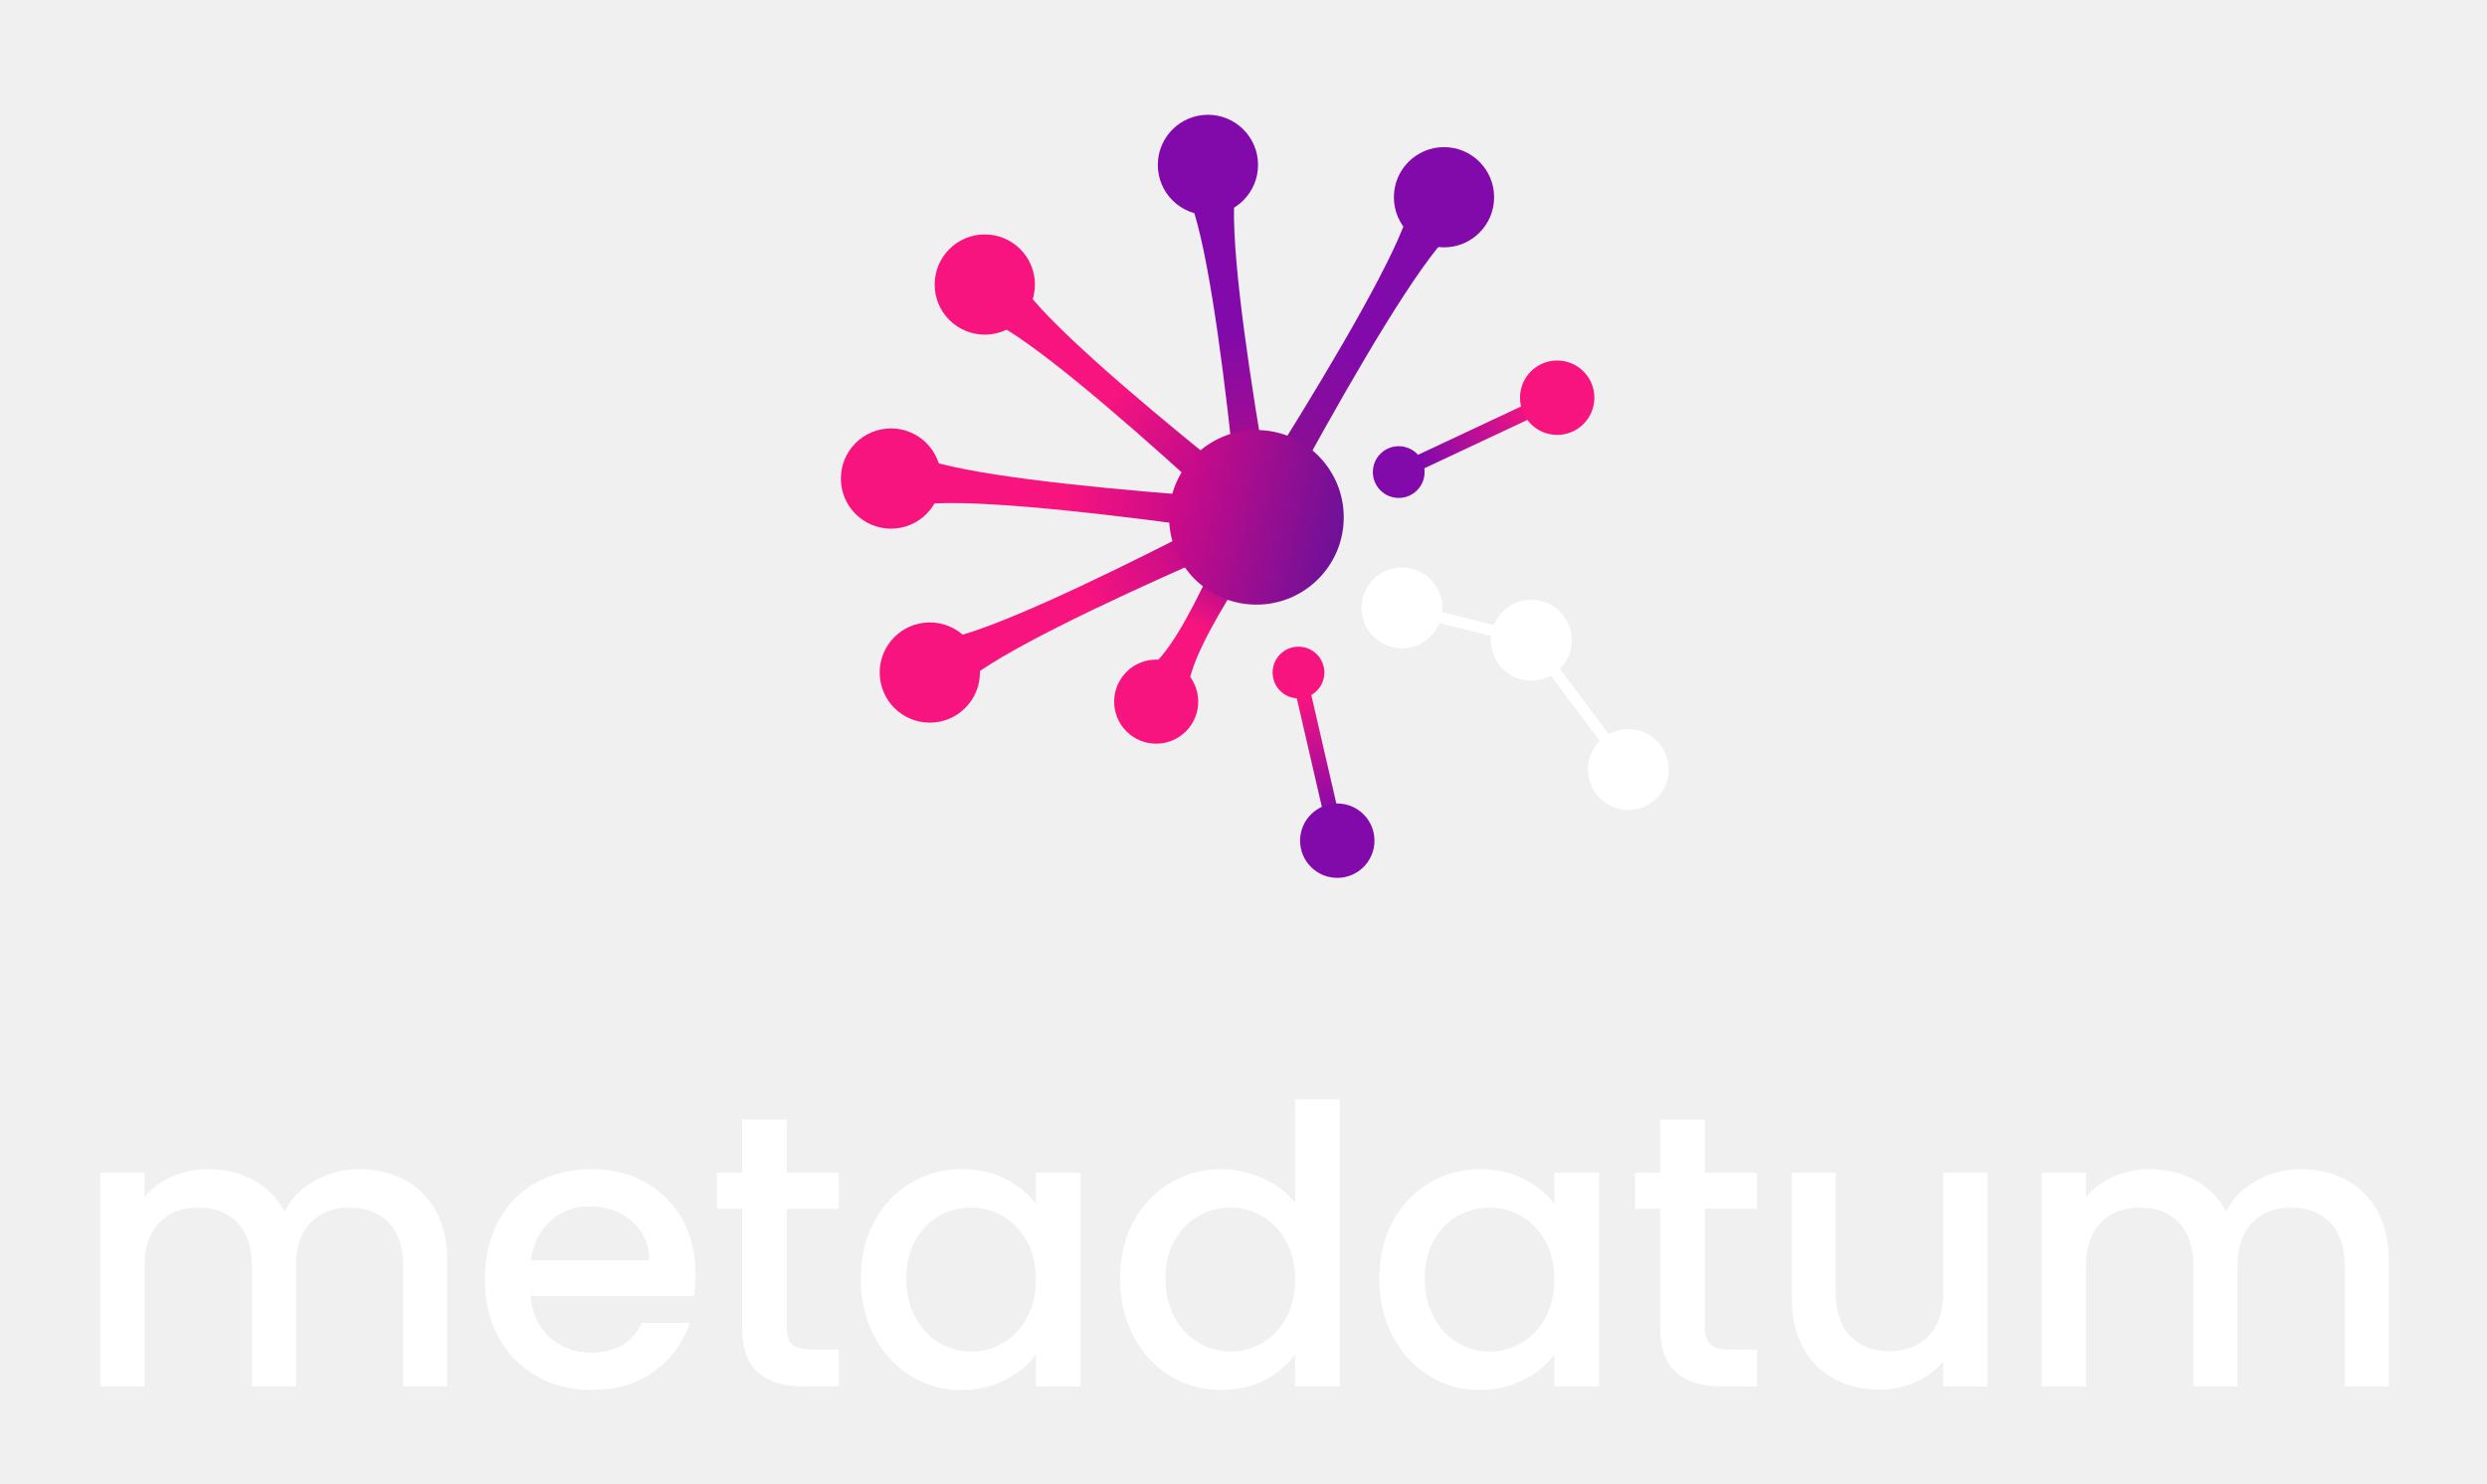
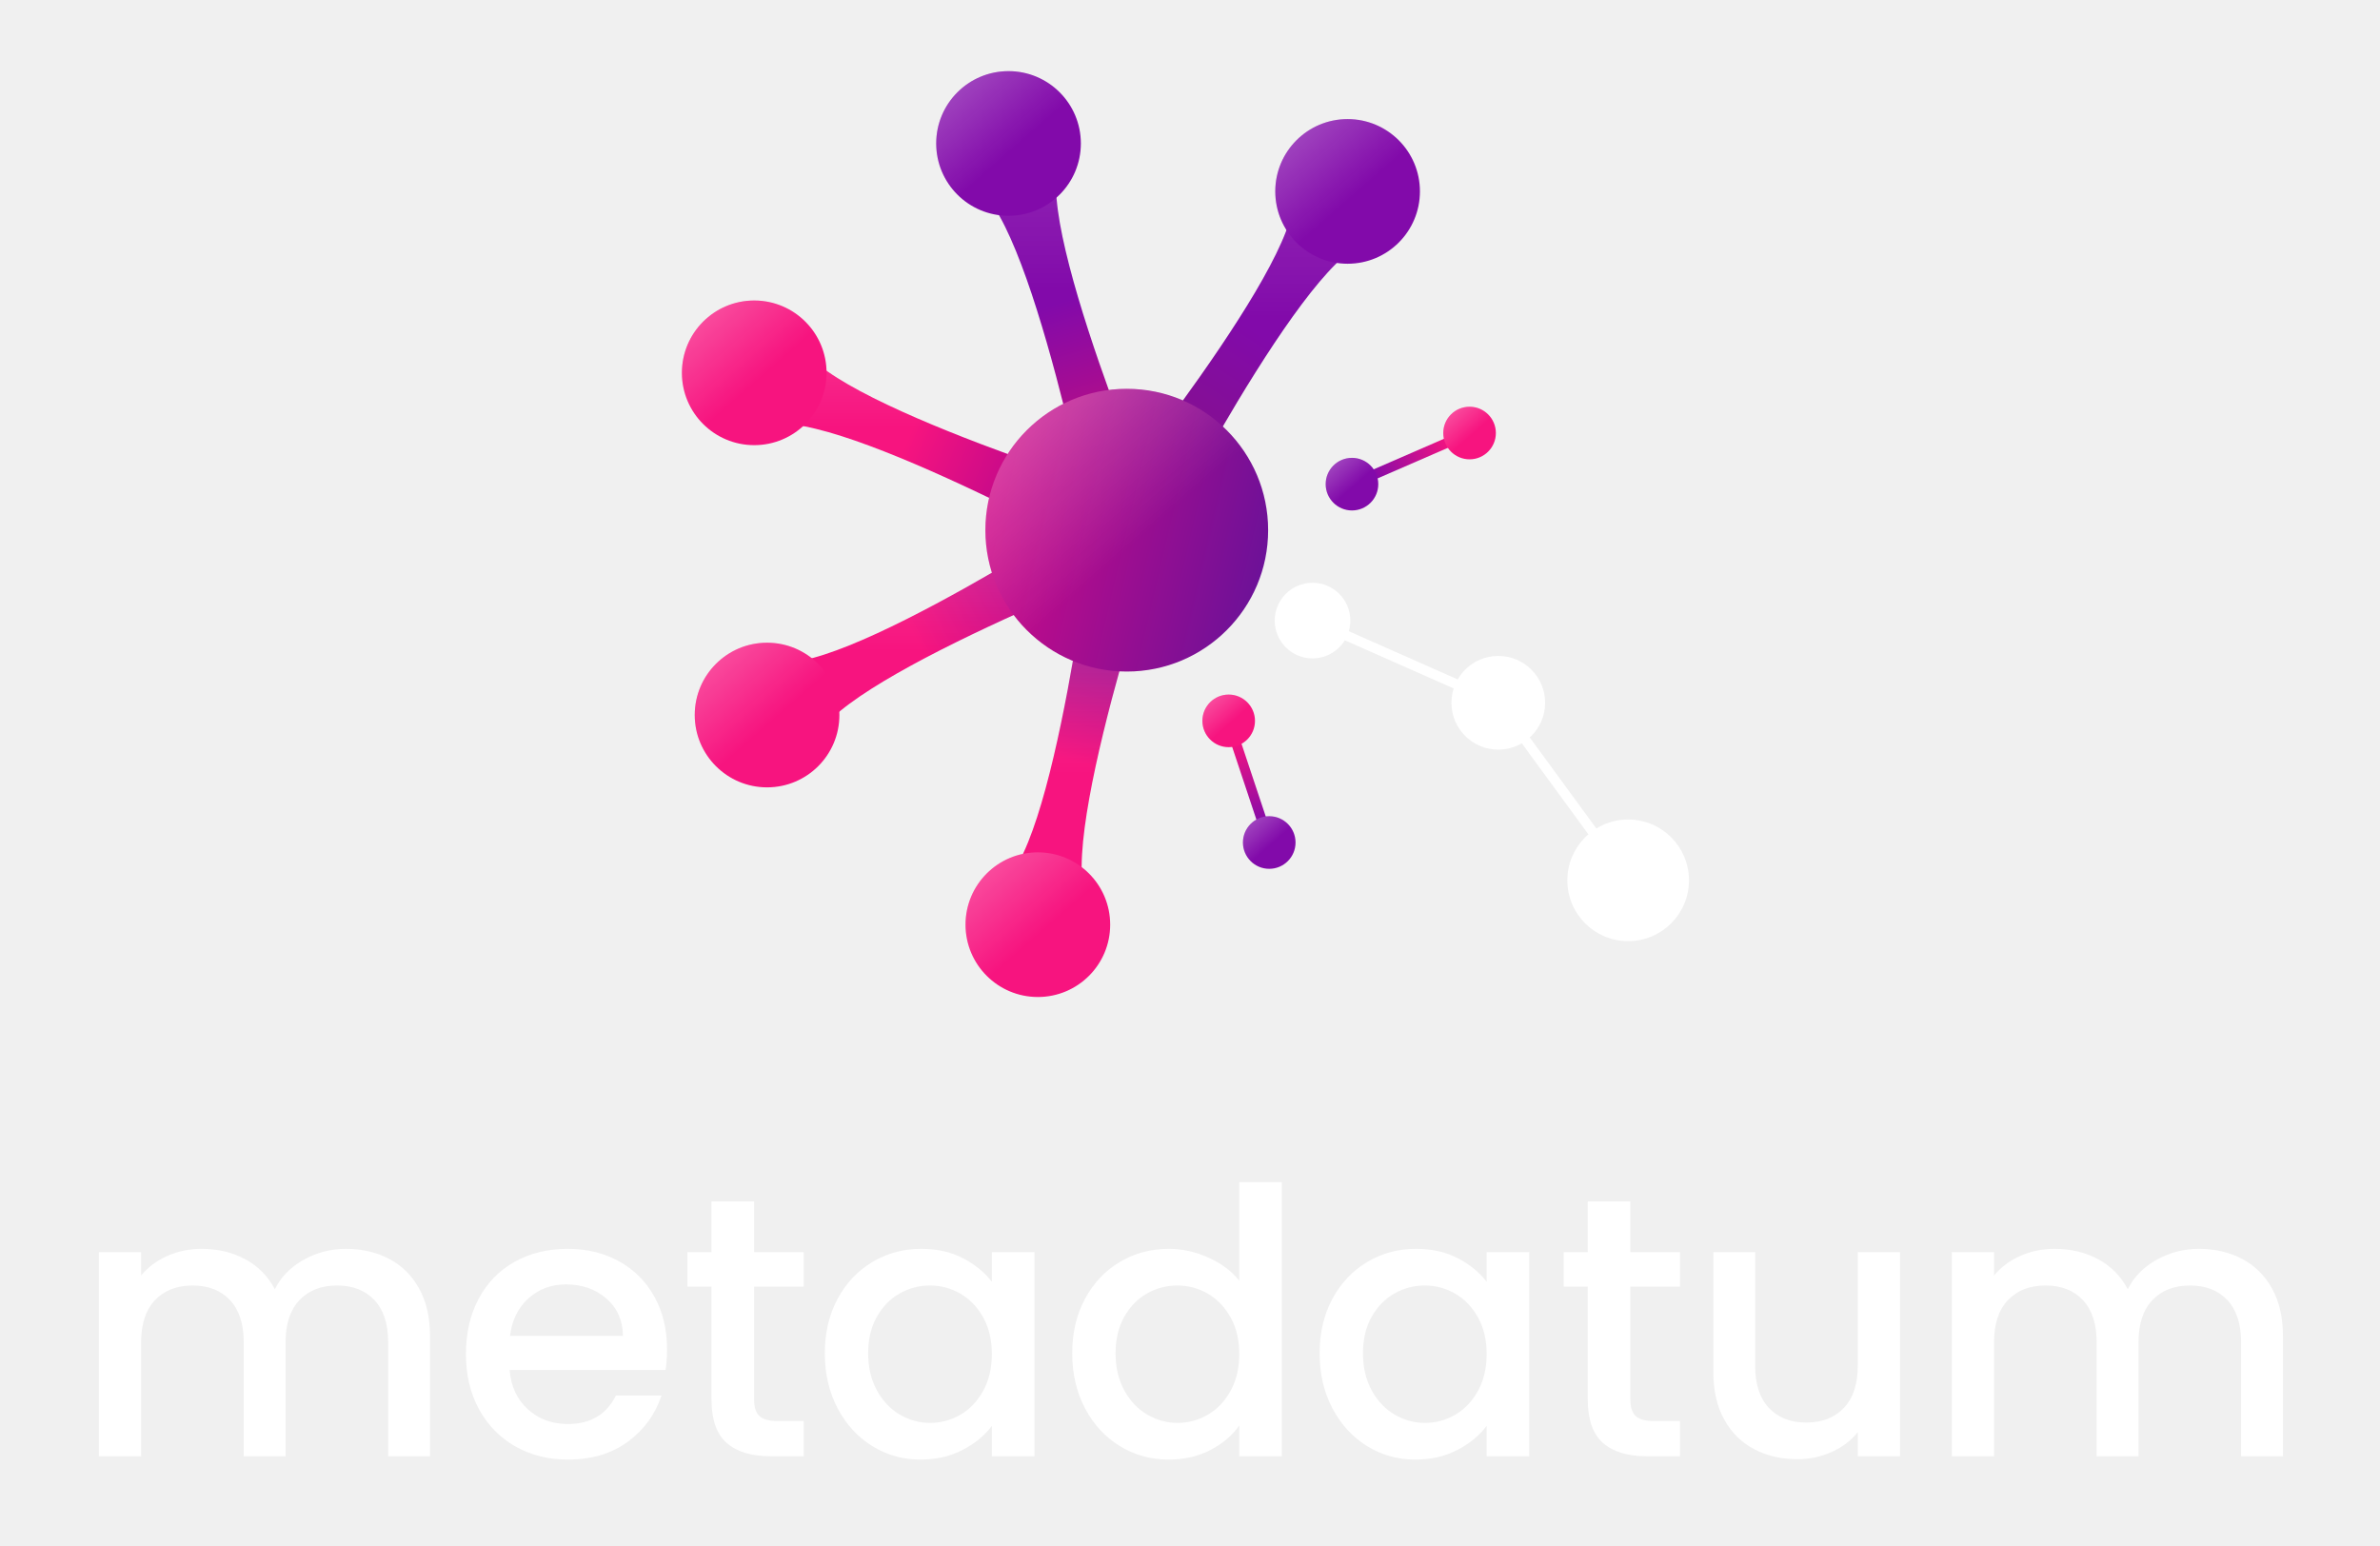
- <svg xmlns="http://www.w3.org/2000/svg" viewBox="-397.52 -169 769.04 458.8">
+ <svg xmlns="http://www.w3.org/2000/svg" viewBox="-157.41 207.48 1447.76 940.4">
  <defs>
-     <linearGradient id="sdark1" gradientUnits="userSpaceOnUse" x1="-12" y1="-30.79" x2="-22.84" y2="-109.55">
-       <stop offset="0" stop-color="#A40D8F" />
+     <linearGradient id="sdarkgl" x1="0.15" y1="0.1" x2="0.85" y2="0.9">
+       <stop offset="0" stop-color="#FFFFFF" stop-opacity="0.24" />
+       <stop offset="0.55" stop-color="#FFFFFF" stop-opacity="0" />
+     </linearGradient>
+     <linearGradient id="sdarkgk" x1="0.15" y1="0.1" x2="0.85" y2="0.9">
+       <stop offset="0" stop-color="#FFFFFF" stop-opacity="0.2" />
+       <stop offset="0.55" stop-color="#FFFFFF" stop-opacity="0" />
+     </linearGradient>
+     <linearGradient id="sdarksg" x1="0" y1="0" x2="0" y2="1">
+       <stop offset="0" stop-color="#FFFFFF" stop-opacity="0.1" />
+       <stop offset="0.5" stop-color="#FFFFFF" stop-opacity="0" />
+     </linearGradient>
+     <linearGradient id="sdark1" gradientUnits="userSpaceOnUse" x1="572.23" y1="462.14" x2="649.13" y2="344.19">
+       <stop offset="0" stop-color="#840F94" />
      <stop offset="0.45" stop-color="#820AAA" />
    </linearGradient>
-     <linearGradient id="sdark2" gradientUnits="userSpaceOnUse" x1="2.12" y1="-27.98" x2="44.69" y2="-100.64">
-       <stop offset="0" stop-color="#890F93" />
+     <linearGradient id="sdark2" gradientUnits="userSpaceOnUse" x1="504.32" y1="452.54" x2="463.15" y2="317.89">
+       <stop offset="0" stop-color="#AC0D8E" />
      <stop offset="0.45" stop-color="#820AAA" />
    </linearGradient>
-     <linearGradient id="sdark3" gradientUnits="userSpaceOnUse" x1="-25.7" y1="-23.32" x2="-86.53" y2="-75.45">
-       <stop offset="0" stop-color="#BD0B8B" />
+     <linearGradient id="sdark3" gradientUnits="userSpaceOnUse" x1="453.38" y1="498.48" x2="323.68" y2="443.69">
+       <stop offset="0" stop-color="#C90A89" />
      <stop offset="0.45" stop-color="#F7147F" />
    </linearGradient>
-     <linearGradient id="sdark4" gradientUnits="userSpaceOnUse" x1="-30.88" y1="-11.32" x2="-113.52" y2="-20.1">
-       <stop offset="0" stop-color="#C70B8A" />
+     <linearGradient id="sdark4" gradientUnits="userSpaceOnUse" x1="455.96" y1="567.02" x2="330.73" y2="631.38">
+       <stop offset="0" stop-color="#C80B89" />
      <stop offset="0.45" stop-color="#F7147F" />
    </linearGradient>
-     <linearGradient id="sdark5" gradientUnits="userSpaceOnUse" x1="-28.87" y1="0.44" x2="-102.3" y2="35.34">
-       <stop offset="0" stop-color="#C30B8A" />
+     <linearGradient id="sdark5" gradientUnits="userSpaceOnUse" x1="510.19" y1="609.02" x2="479.24" y2="746.37">
+       <stop offset="0" stop-color="#A80D8E" />
      <stop offset="0.45" stop-color="#F7147F" />
    </linearGradient>
-     <linearGradient id="sdark6" gradientUnits="userSpaceOnUse" x1="-19.51" y1="10.33" x2="-36.58" y2="41.72">
-       <stop offset="0" stop-color="#B10C8D" />
-       <stop offset="0.45" stop-color="#F7147F" />
-     </linearGradient>
-     <linearGradient id="sdark7" gradientUnits="userSpaceOnUse" x1="-36" y1="-15" x2="18" y2="-3">
+     <linearGradient id="sdark6" gradientUnits="userSpaceOnUse" x1="442" y1="510" x2="614" y2="550">
      <stop offset="0" stop-color="#D00A88" />
      <stop offset="1" stop-color="#6C1198" />
    </linearGradient>
-     <linearGradient id="sdark8" gradientUnits="userSpaceOnUse" x1="35" y1="-23" x2="84" y2="-46">
+     <linearGradient id="sdark7" gradientUnits="userSpaceOnUse" x1="665" y1="502" x2="736.53" y2="470.9">
      <stop offset="0.15" stop-color="#820AAA" />
      <stop offset="0.85" stop-color="#F7147F" />
    </linearGradient>
-     <linearGradient id="sdark9" gradientUnits="userSpaceOnUse" x1="4" y1="39" x2="16" y2="91">
+     <linearGradient id="sdark8" gradientUnits="userSpaceOnUse" x1="590" y1="646" x2="614.67" y2="720">
      <stop offset="0.15" stop-color="#F7147F" />
      <stop offset="0.85" stop-color="#820AAA" />
    </linearGradient>
  </defs>
-   <path d="M-7.44 -31.42 C-12.67 -62.8 -17.44 -97.46 -15.51 -110.56 L-30.17 -108.55 C-24.77 -96.45 -20 -61.79 -16.56 -30.17 Z" fill="url(#sdark1)" />
-   <circle cx="-24" cy="-118" r="15.5" fill="#820AAA" />
-   <path d="M6.09 -25.66 C22.34 -55.18 41.07 -87.15 51.08 -96.9 L38.31 -104.39 C34.69 -90.89 15.96 -58.92 -1.85 -30.31 Z" fill="url(#sdark2)" />
-   <circle cx="49" cy="-108" r="15.5" fill="#820AAA" />
-   <path d="M-22.71 -26.81 C-47.63 -46.98 -74.39 -69.92 -81.71 -81.07 L-91.34 -69.83 C-79.2 -64.3 -52.44 -41.36 -28.7 -19.82 Z" fill="url(#sdark3)" />
-   <circle cx="-93" cy="-81" r="15.5" fill="#F7147F" />
-   <path d="M-30.39 -15.9 C-63.54 -18.51 -99.91 -22.37 -112.74 -27.46 L-114.3 -12.74 C-100.69 -15.02 -64.33 -11.15 -31.36 -6.75 Z" fill="url(#sdark4)" />
-   <circle cx="-122" cy="-21" r="15.5" fill="#F7147F" />
-   <path d="M-30.84 -3.71 C-59.83 11.06 -92.14 26.42 -105.48 28.66 L-99.12 42.02 C-88.96 33.1 -56.65 17.74 -26.9 4.6 Z" fill="url(#sdark5)" />
-   <circle cx="-110" cy="39" r="15.5" fill="#F7147F" />
-   <path d="M-23.55 8.13 C-29.59 21.12 -37.1 34.93 -43.08 38.18 L-30.08 45.25 C-30.6 38.46 -23.09 24.65 -15.47 12.52 Z" fill="url(#sdark6)" />
-   <circle cx="-40" cy="48" r="13" fill="#F7147F" />
-   <circle cx="-9" cy="-9" r="27" fill="url(#sdark7)" />
-   <line x1="35" y1="-23" x2="84" y2="-46" stroke="url(#sdark8)" stroke-width="4.6" />
-   <circle cx="35" cy="-23" r="8" fill="#820AAA" />
-   <circle cx="84" cy="-46" r="11.5" fill="#F7147F" />
-   <line x1="4" y1="39" x2="16" y2="91" stroke="url(#sdark9)" stroke-width="4.6" />
-   <circle cx="4" cy="39" r="8" fill="#F7147F" />
-   <circle cx="16" cy="91" r="11.5" fill="#820AAA" />
-   <polyline points="36,19 76,29 106,69" fill="none" stroke="#FFFFFF" stroke-width="3.5" stroke-linejoin="round" stroke-linecap="round" />
-   <circle cx="36" cy="19" r="12.5" fill="#FFFFFF" />
-   <circle cx="76" cy="29" r="12.5" fill="#FFFFFF" />
-   <circle cx="106" cy="69" r="12.5" fill="#FFFFFF" />
-   <g transform="translate(-375.52,259.8)">
-     <path fill="#FFFFFF" d="M116.28 -39.0V0.0H102.72V-36.96Q102.72 -45.84 98.28 -50.58Q93.84 -55.32 86.16 -55.32Q78.48 -55.32 73.98 -50.58Q69.48 -45.84 69.48 -36.96V0.0H55.92V-36.96Q55.92 -45.84 51.48 -50.58Q47.04 -55.32 39.36 -55.32Q31.68 -55.32 27.18 -50.58Q22.68 -45.84 22.68 -36.96V0.0H9.0V-66.12H22.68V-58.56Q26.04 -62.64 31.2 -64.92Q36.36 -67.2 42.24 -67.2Q50.16 -67.2 56.4 -63.84Q62.64 -60.48 66.0 -54.12Q69.0 -60.12 75.36 -63.66Q81.72 -67.2 89.04 -67.2Q96.84 -67.2 103.02 -63.96Q109.2 -60.72 112.74 -54.36Q116.28 -48.0 116.28 -39.0Z M192.6 -27.96H142.08Q142.68 -20.04 147.96 -15.24Q153.24 -10.44 160.92 -10.44Q171.96 -10.44 176.52 -19.68H191.28Q188.28 -10.56 180.42 -4.74Q172.56 1.08 160.92 1.08Q151.44 1.08 143.94 -3.18Q136.44 -7.44 132.18 -15.18Q127.92 -22.92 127.92 -33.12Q127.92 -43.32 132.06 -51.06Q136.2 -58.8 143.7 -63.0Q151.2 -67.2 160.92 -67.2Q170.28 -67.2 177.6 -63.12Q184.92 -59.04 189.0 -51.66Q193.08 -44.28 193.08 -34.68Q193.08 -30.96 192.6 -27.96ZM178.8 -39.0Q178.68 -46.56 173.4 -51.12Q168.12 -55.68 160.32 -55.68Q153.24 -55.68 148.2 -51.18Q143.16 -46.68 142.2 -39.0Z M221.28 -54.96V-18.36Q221.28 -14.64 223.02 -13.02Q224.76 -11.4 228.96 -11.4H237.36V0.0H226.56Q217.32 0.0 212.4 -4.32Q207.48 -8.64 207.48 -18.36V-54.96H199.68V-66.12H207.48V-82.56H221.28V-66.12H237.36V-54.96Z M275.4 -67.2Q283.2 -67.2 289.02 -64.14Q294.84 -61.08 298.32 -56.52V-66.12H312.12V0.0H298.32V-9.84Q294.84 -5.16 288.84 -2.04Q282.84 1.08 275.16 1.08Q266.64 1.08 259.56 -3.3Q252.48 -7.68 248.34 -15.54Q244.2 -23.4 244.2 -33.36Q244.2 -43.32 248.34 -51.0Q252.48 -58.68 259.62 -62.94Q266.76 -67.2 275.4 -67.2ZM278.28 -55.32Q273.0 -55.32 268.44 -52.74Q263.88 -50.16 261.06 -45.18Q258.24 -40.2 258.24 -33.36Q258.24 -26.52 261.06 -21.36Q263.88 -16.2 268.5 -13.5Q273.12 -10.8 278.28 -10.8Q283.56 -10.8 288.12 -13.44Q292.68 -16.08 295.5 -21.18Q298.32 -26.28 298.32 -33.12Q298.32 -39.96 295.5 -45.0Q292.68 -50.04 288.12 -52.68Q283.56 -55.32 278.28 -55.32Z M355.68 -67.2Q362.16 -67.2 368.46 -64.38Q374.76 -61.56 378.48 -56.88V-88.8H392.28V0.0H378.48V-9.96Q375.12 -5.16 369.18 -2.04Q363.24 1.08 355.56 1.08Q346.92 1.08 339.78 -3.3Q332.64 -7.68 328.5 -15.54Q324.36 -23.4 324.36 -33.36Q324.36 -43.32 328.5 -51.0Q332.64 -58.68 339.78 -62.94Q346.92 -67.2 355.68 -67.2ZM358.44 -55.32Q353.16 -55.32 348.6 -52.74Q344.04 -50.16 341.22 -45.18Q338.4 -40.2 338.4 -33.36Q338.4 -26.52 341.22 -21.36Q344.04 -16.2 348.66 -13.5Q353.28 -10.8 358.44 -10.8Q363.72 -10.8 368.28 -13.44Q372.84 -16.08 375.66 -21.18Q378.48 -26.28 378.48 -33.12Q378.48 -39.96 375.66 -45.0Q372.84 -50.04 368.28 -52.68Q363.72 -55.32 358.44 -55.32Z M435.72 -67.2Q443.52 -67.2 449.34 -64.14Q455.16 -61.08 458.64 -56.52V-66.12H472.44V0.0H458.64V-9.84Q455.16 -5.16 449.16 -2.04Q443.16 1.08 435.48 1.08Q426.96 1.08 419.88 -3.3Q412.8 -7.68 408.66 -15.54Q404.52 -23.4 404.52 -33.36Q404.52 -43.32 408.66 -51.0Q412.8 -58.68 419.94 -62.94Q427.08 -67.2 435.72 -67.2ZM438.6 -55.32Q433.32 -55.32 428.76 -52.74Q424.2 -50.16 421.38 -45.18Q418.56 -40.2 418.56 -33.36Q418.56 -26.52 421.38 -21.36Q424.2 -16.2 428.82 -13.5Q433.44 -10.8 438.6 -10.8Q443.88 -10.8 448.44 -13.44Q453 -16.08 455.82 -21.18Q458.64 -26.28 458.64 -33.12Q458.64 -39.96 455.82 -45.0Q453 -50.04 448.44 -52.68Q443.88 -55.32 438.6 -55.32Z M505.2 -54.96V-18.36Q505.2 -14.64 506.94 -13.02Q508.68 -11.4 512.88 -11.4H521.28V0.0H510.48Q501.24 0.0 496.32 -4.32Q491.4 -8.64 491.4 -18.36V-54.96H483.6V-66.12H491.4V-82.56H505.2V-66.12H521.28V-54.96Z M592.56 -66.12V0.0H578.88V-7.8Q575.64 -3.72 570.42 -1.38Q565.2 0.96 559.32 0.96Q551.52 0.96 545.34 -2.28Q539.16 -5.52 535.62 -11.88Q532.08 -18.24 532.08 -27.24V-66.12H545.64V-29.28Q545.64 -20.4 550.08 -15.66Q554.52 -10.92 562.2 -10.92Q569.88 -10.92 574.38 -15.66Q578.88 -20.4 578.88 -29.28V-66.12Z M716.64 -39.0V0.0H703.08V-36.96Q703.08 -45.84 698.64 -50.58Q694.2 -55.32 686.52 -55.32Q678.84 -55.32 674.34 -50.58Q669.84 -45.84 669.84 -36.96V0.0H656.28V-36.96Q656.28 -45.84 651.84 -50.58Q647.4 -55.32 639.72 -55.32Q632.04 -55.32 627.54 -50.58Q623.04 -45.84 623.04 -36.96V0.0H609.36V-66.12H623.04V-58.56Q626.4 -62.64 631.56 -64.92Q636.72 -67.2 642.6 -67.2Q650.52 -67.2 656.76 -63.84Q663 -60.48 666.36 -54.12Q669.36 -60.12 675.72 -63.66Q682.08 -67.2 689.4 -67.2Q697.2 -67.2 703.38 -63.96Q709.56 -60.72 713.1 -54.36Q716.64 -48.0 716.64 -39.0Z" />
+   <path d="M584.51 470.15 C612.86 421.4 646.7 369.5 668.87 357.07 L629.38 331.32 C626.95 356.63 593.12 408.53 559.96 454.14 Z" fill="url(#sdark1)" />
+   <path d="M584.51 470.15 C612.86 421.4 646.7 369.5 668.87 357.07 L629.38 331.32 C626.95 356.63 593.12 408.53 559.96 454.14 Z" fill="url(#sdarksg)" />
+   <path d="M518.33 448.26 C499.12 395.23 481.01 335.99 485.69 311 L440.61 324.78 C458.47 342.88 476.58 402.13 490.31 456.82 Z" fill="url(#sdark2)" />
+   <path d="M518.33 448.26 C499.12 395.23 481.01 335.99 485.69 311 L440.61 324.78 C458.47 342.88 476.58 402.13 490.31 456.82 Z" fill="url(#sdarksg)" />
+   <path d="M459.09 484.98 C406.09 465.71 349.02 441.6 332.85 421.98 L314.51 465.4 C339.85 463.31 396.92 487.42 447.68 511.98 Z" fill="url(#sdark3)" />
+   <path d="M459.09 484.98 C406.09 465.71 349.02 441.6 332.85 421.98 L314.51 465.4 C339.85 463.31 396.92 487.42 447.68 511.98 Z" fill="url(#sdarksg)" />
+   <path d="M449.26 553.99 C400.48 582.29 345.38 610.6 319.95 610.42 L341.5 652.35 C356.15 631.57 411.25 603.25 462.65 580.06 Z" fill="url(#sdark4)" />
+   <path d="M449.26 553.99 C400.48 582.29 345.38 610.6 319.95 610.42 L341.5 652.35 C356.15 631.57 411.25 603.25 462.65 580.06 Z" fill="url(#sdarksg)" />
+   <path d="M495.9 605.8 C486.31 661.37 472.69 721.81 456.24 741.19 L502.23 751.56 C495.69 726.99 509.31 666.55 524.49 612.24 Z" fill="url(#sdark5)" />
+   <path d="M495.9 605.8 C486.31 661.37 472.69 721.81 456.24 741.19 L502.23 751.56 C495.69 726.99 509.31 666.55 524.49 612.24 Z" fill="url(#sdarksg)" />
+   <circle cx="662.34" cy="323.92" r="44" fill="#820AAA" />
+   <circle cx="662.34" cy="323.92" r="44" fill="url(#sdarkgl)" />
+   <circle cx="456.08" cy="294.75" r="44" fill="#820AAA" />
+   <circle cx="456.08" cy="294.75" r="44" fill="url(#sdarkgl)" />
+   <circle cx="301.39" cy="434.28" r="44" fill="#F7147F" />
+   <circle cx="301.39" cy="434.28" r="44" fill="url(#sdarkgl)" />
+   <circle cx="309.2" cy="642.45" r="44" fill="#F7147F" />
+   <circle cx="309.2" cy="642.45" r="44" fill="url(#sdarkgl)" />
+   <circle cx="473.92" cy="769.98" r="44" fill="#F7147F" />
+   <circle cx="473.92" cy="769.98" r="44" fill="url(#sdarkgl)" />
+   <circle cx="528" cy="530" r="86" fill="url(#sdark6)" />
+   <circle cx="528" cy="530" r="86" fill="url(#sdarkgl)" />
+   <line x1="665" y1="502" x2="736.53" y2="470.9" stroke="url(#sdark7)" stroke-width="6" stroke-linecap="round" />
+   <circle cx="665" cy="502" r="16" fill="#820AAA" />
+   <circle cx="665" cy="502" r="16" fill="url(#sdarkgl)" />
+   <circle cx="736.53" cy="470.9" r="16" fill="#F7147F" />
+   <circle cx="736.53" cy="470.9" r="16" fill="url(#sdarkgl)" />
+   <line x1="590" y1="646" x2="614.67" y2="720" stroke="url(#sdark8)" stroke-width="6" stroke-linecap="round" />
+   <circle cx="590" cy="646" r="16" fill="#F7147F" />
+   <circle cx="590" cy="646" r="16" fill="url(#sdarkgl)" />
+   <circle cx="614.67" cy="720" r="16" fill="#820AAA" />
+   <circle cx="614.67" cy="720" r="16" fill="url(#sdarkgl)" />
+   <polyline points="641,585 754,635 833,743" fill="none" stroke="#FFFFFF" stroke-width="6" stroke-linejoin="round" stroke-linecap="round" />
+   <circle cx="641" cy="585" r="23" fill="#FFFFFF" />
+   <circle cx="754" cy="635" r="28.5" fill="#FFFFFF" />
+   <circle cx="833" cy="743" r="37" fill="#FFFFFF" />
+   <g transform="translate(-114.14,1093.34)">
+     <path fill="#FFFFFF" d="M218.309 -73.22V0.0H192.851V-69.39Q192.851 -86.062 184.515 -94.961Q176.179 -103.86 161.76 -103.86Q147.342 -103.86 138.893 -94.961Q130.445 -86.062 130.445 -69.39V0.0H104.987V-69.39Q104.987 -86.062 96.651 -94.961Q88.315 -103.86 73.896 -103.86Q59.477 -103.86 51.029 -94.961Q42.58 -86.062 42.58 -69.39V0.0H16.897V-124.136H42.58V-109.943Q48.889 -117.603 58.576 -121.884Q68.264 -126.164 79.303 -126.164Q94.172 -126.164 105.888 -119.856Q117.603 -113.548 123.911 -101.607Q129.543 -112.872 141.484 -119.518Q153.425 -126.164 167.167 -126.164Q181.811 -126.164 193.414 -120.081Q205.017 -113.998 211.663 -102.058Q218.309 -90.117 218.309 -73.22Z M361.595 -52.493H266.747Q267.873 -37.624 277.786 -28.612Q287.699 -19.6 302.118 -19.6Q322.845 -19.6 331.406 -36.948H359.117Q353.485 -19.826 338.728 -8.899Q323.971 2.028 302.118 2.028Q284.32 2.028 270.239 -5.97Q256.158 -13.968 248.16 -28.5Q240.162 -43.031 240.162 -62.181Q240.162 -81.331 247.935 -95.862Q255.708 -110.394 269.788 -118.279Q283.869 -126.164 302.118 -126.164Q319.691 -126.164 333.434 -118.504Q347.176 -110.844 354.836 -96.989Q362.496 -83.133 362.496 -65.11Q362.496 -58.126 361.595 -52.493ZM335.687 -73.22Q335.461 -87.414 325.548 -95.975Q315.635 -104.536 300.991 -104.536Q287.699 -104.536 278.237 -96.087Q268.775 -87.639 266.972 -73.22Z M415.44 -103.184V-34.47Q415.44 -27.486 418.707 -24.444Q421.974 -21.403 429.859 -21.403H445.63V0.0H425.353Q408.006 0.0 398.769 -8.111Q389.532 -16.221 389.532 -34.47V-103.184H374.888V-124.136H389.532V-155.002H415.44V-124.136H445.63V-103.184Z M517.047 -126.164Q531.691 -126.164 542.618 -120.419Q553.545 -114.674 560.078 -106.113V-124.136H585.987V0.0H560.078V-18.474Q553.545 -9.688 542.28 -3.83Q531.016 2.028 516.597 2.028Q500.601 2.028 487.309 -6.196Q474.016 -14.419 466.244 -29.175Q458.471 -43.932 458.471 -62.631Q458.471 -81.331 466.244 -95.75Q474.016 -110.168 487.421 -118.166Q500.826 -126.164 517.047 -126.164ZM522.454 -103.86Q512.542 -103.86 503.98 -99.016Q495.419 -94.172 490.125 -84.823Q484.831 -75.473 484.831 -62.631Q484.831 -49.79 490.125 -40.102Q495.419 -30.415 504.093 -25.345Q512.767 -20.276 522.454 -20.276Q532.367 -20.276 540.928 -25.233Q549.49 -30.189 554.784 -39.764Q560.078 -49.339 560.078 -62.181Q560.078 -75.023 554.784 -84.485Q549.49 -93.947 540.928 -98.904Q532.367 -103.86 522.454 -103.86Z M667.768 -126.164Q679.934 -126.164 691.762 -120.87Q703.59 -115.575 710.574 -106.789V-166.717H736.483V0.0H710.574V-18.699Q704.266 -9.688 693.114 -3.83Q681.962 2.028 667.543 2.028Q651.322 2.028 637.917 -6.196Q624.512 -14.419 616.74 -29.175Q608.967 -43.932 608.967 -62.631Q608.967 -81.331 616.74 -95.75Q624.512 -110.168 637.917 -118.166Q651.322 -126.164 667.768 -126.164ZM672.95 -103.86Q663.037 -103.86 654.476 -99.016Q645.915 -94.172 640.621 -84.823Q635.326 -75.473 635.326 -62.631Q635.326 -49.79 640.621 -40.102Q645.915 -30.415 654.589 -25.345Q663.263 -20.276 672.95 -20.276Q682.863 -20.276 691.424 -25.233Q699.985 -30.189 705.28 -39.764Q710.574 -49.339 710.574 -62.181Q710.574 -75.023 705.28 -84.485Q699.985 -93.947 691.424 -98.904Q682.863 -103.86 672.95 -103.86Z M818.039 -126.164Q832.683 -126.164 843.61 -120.419Q854.536 -114.674 861.07 -106.113V-124.136H886.978V0.0H861.07V-18.474Q854.536 -9.688 843.272 -3.83Q832.007 2.028 817.588 2.028Q801.592 2.028 788.3 -6.196Q775.008 -14.419 767.235 -29.175Q759.463 -43.932 759.463 -62.631Q759.463 -81.331 767.235 -95.75Q775.008 -110.168 788.413 -118.166Q801.818 -126.164 818.039 -126.164ZM823.446 -103.86Q813.533 -103.86 804.972 -99.016Q796.411 -94.172 791.116 -84.823Q785.822 -75.473 785.822 -62.631Q785.822 -49.79 791.116 -40.102Q796.411 -30.415 805.084 -25.345Q813.758 -20.276 823.446 -20.276Q833.359 -20.276 841.92 -25.233Q850.481 -30.189 855.775 -39.764Q861.07 -49.339 861.07 -62.181Q861.07 -75.023 855.775 -84.485Q850.481 -93.947 841.92 -98.904Q833.359 -103.86 823.446 -103.86Z M948.483 -103.184V-34.47Q948.483 -27.486 951.75 -24.444Q955.017 -21.403 962.902 -21.403H978.673V0.0H958.396Q941.049 0.0 931.812 -8.111Q922.575 -16.221 922.575 -34.47V-103.184H907.931V-124.136H922.575V-155.002H948.483V-124.136H978.673V-103.184Z M1112.497 -124.136V0.0H1086.813V-14.644Q1080.73 -6.984 1070.93 -2.591Q1061.13 1.802 1050.091 1.802Q1035.447 1.802 1023.844 -4.281Q1012.241 -10.363 1005.595 -22.304Q998.949 -34.245 998.949 -51.142V-124.136H1024.407V-54.971Q1024.407 -38.3 1032.743 -29.401Q1041.079 -20.502 1055.498 -20.502Q1069.916 -20.502 1078.365 -29.401Q1086.813 -38.3 1086.813 -54.971V-124.136Z M1345.45 -73.22V0.0H1319.992V-69.39Q1319.992 -86.062 1311.656 -94.961Q1303.32 -103.86 1288.901 -103.86Q1274.482 -103.86 1266.034 -94.961Q1257.585 -86.062 1257.585 -69.39V0.0H1232.127V-69.39Q1232.127 -86.062 1223.792 -94.961Q1215.456 -103.86 1201.037 -103.86Q1186.618 -103.86 1178.17 -94.961Q1169.721 -86.062 1169.721 -69.39V0.0H1144.038V-124.136H1169.721V-109.943Q1176.029 -117.603 1185.717 -121.884Q1195.405 -126.164 1206.444 -126.164Q1221.313 -126.164 1233.029 -119.856Q1244.744 -113.548 1251.052 -101.607Q1256.684 -112.872 1268.625 -119.518Q1280.565 -126.164 1294.308 -126.164Q1308.952 -126.164 1320.555 -120.081Q1332.157 -113.998 1338.804 -102.058Q1345.45 -90.117 1345.45 -73.22Z" />
  </g>
</svg>
